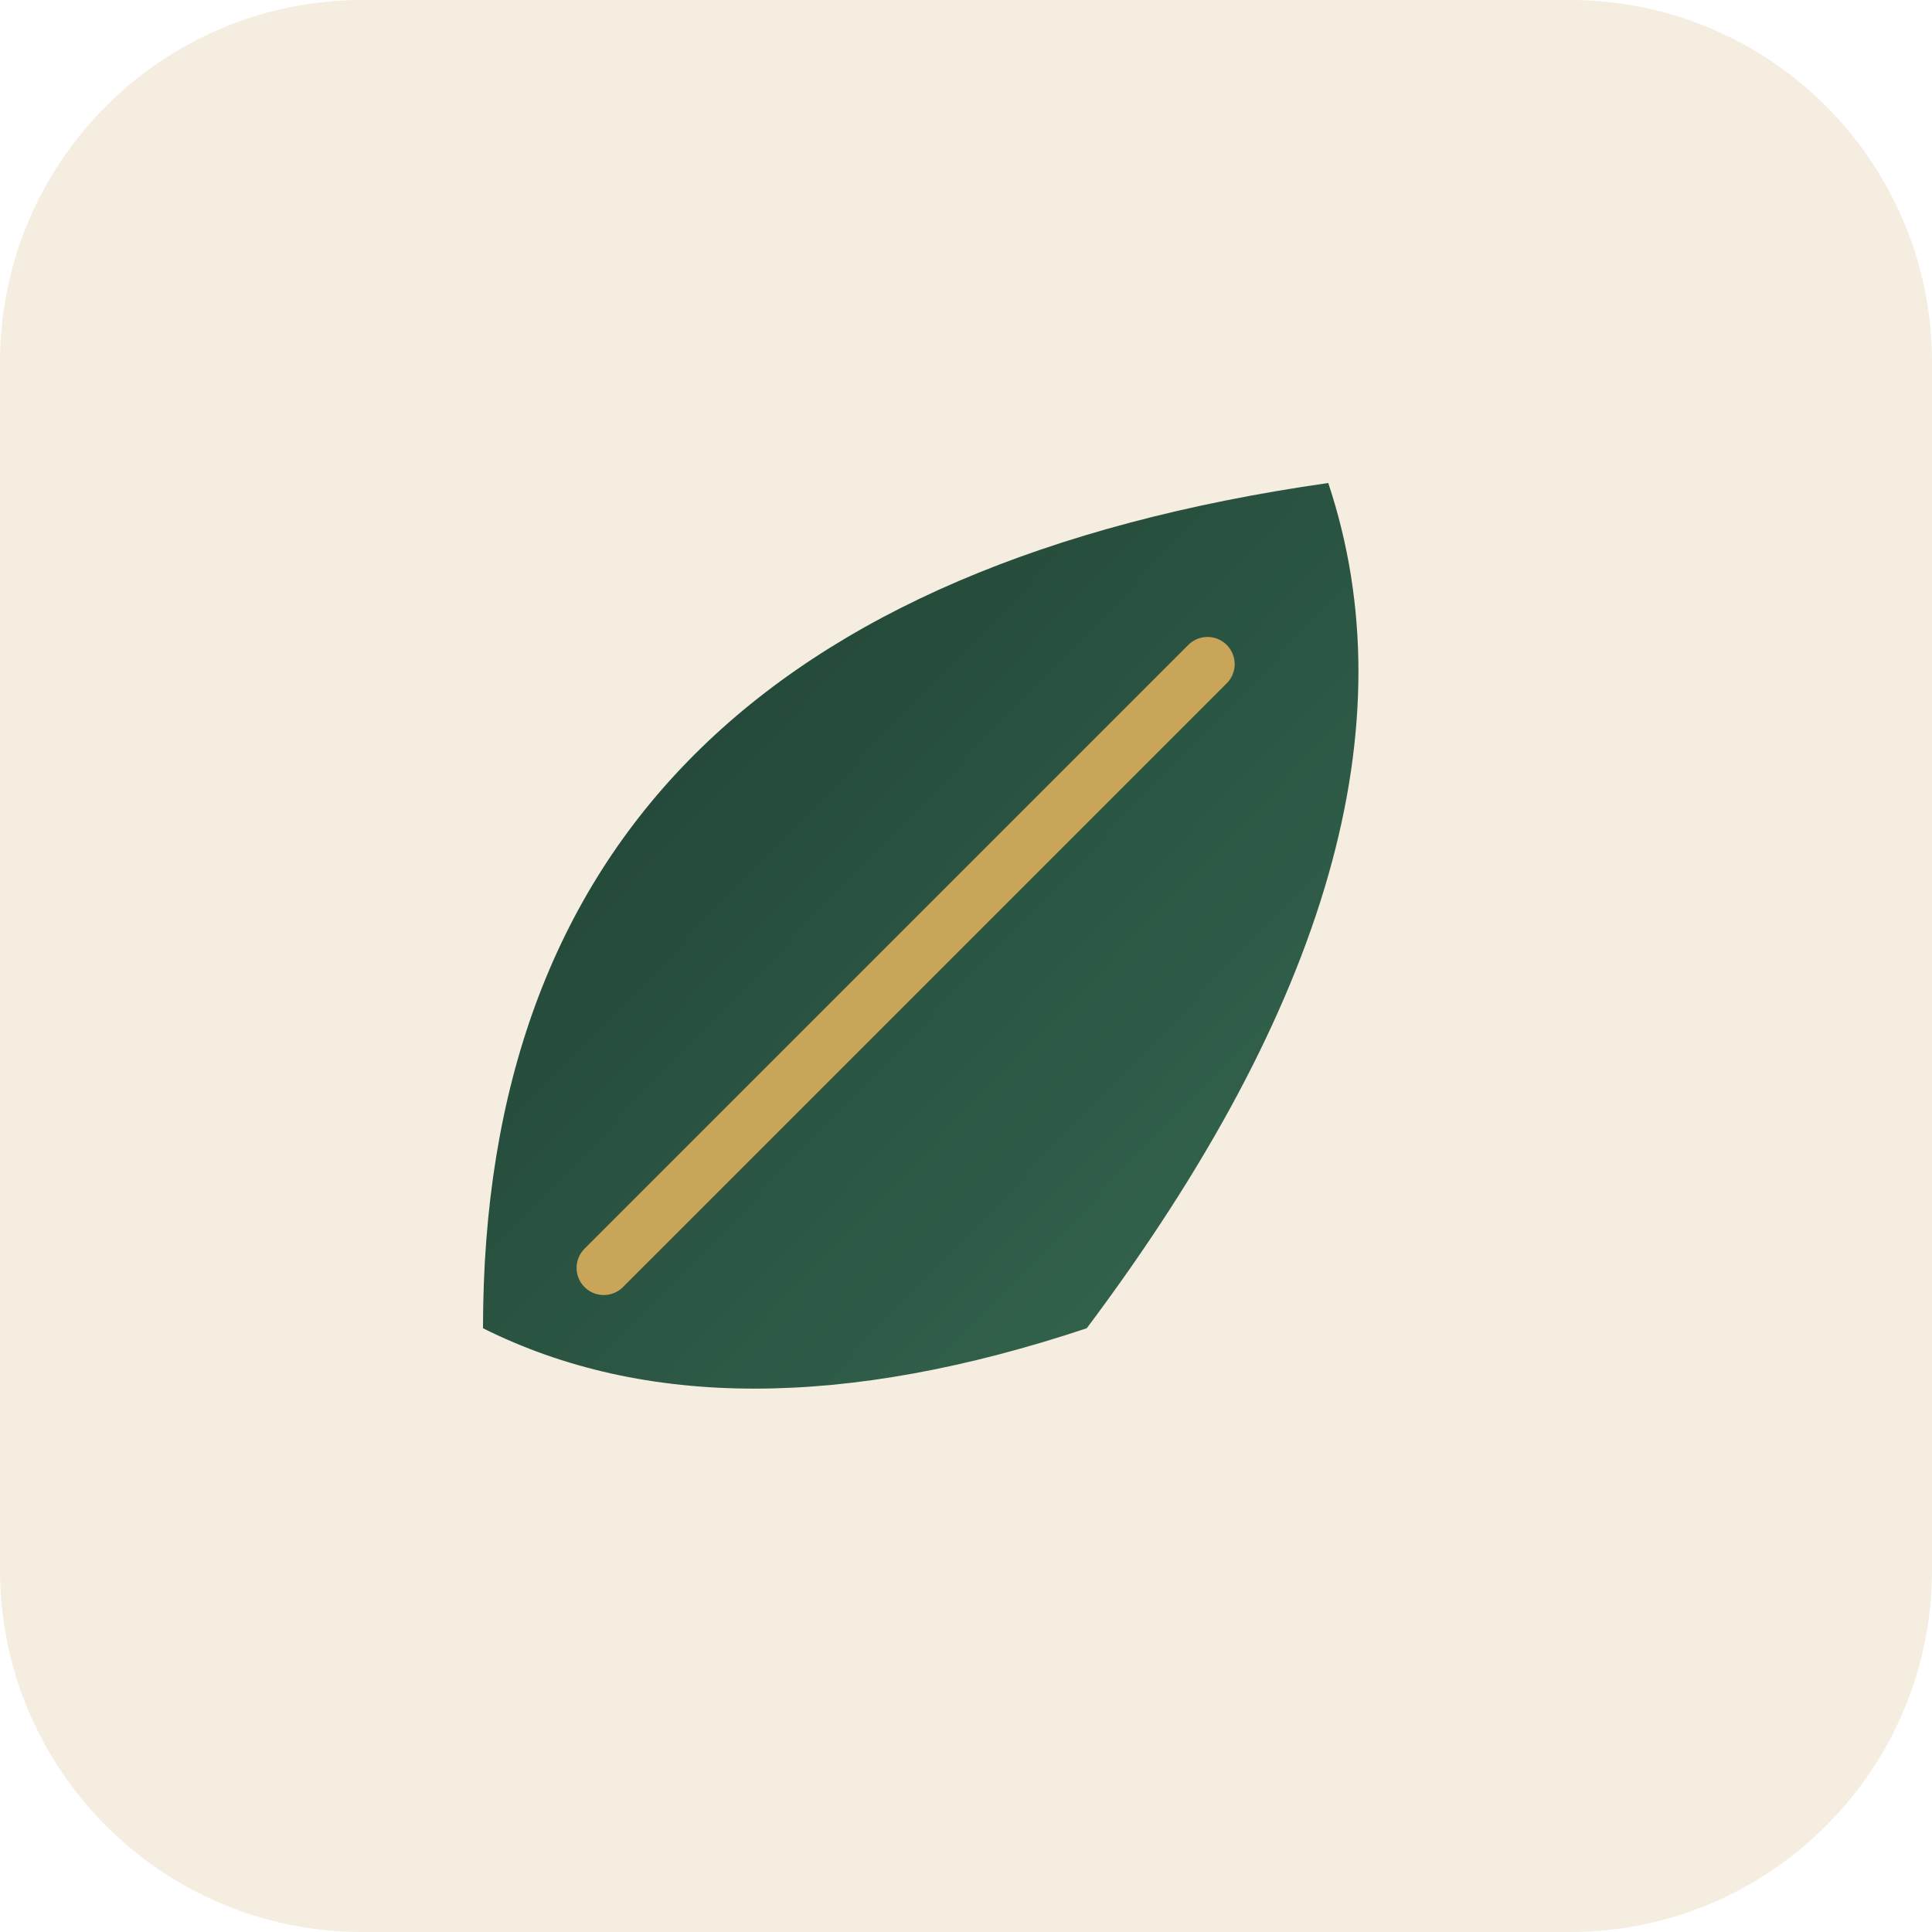
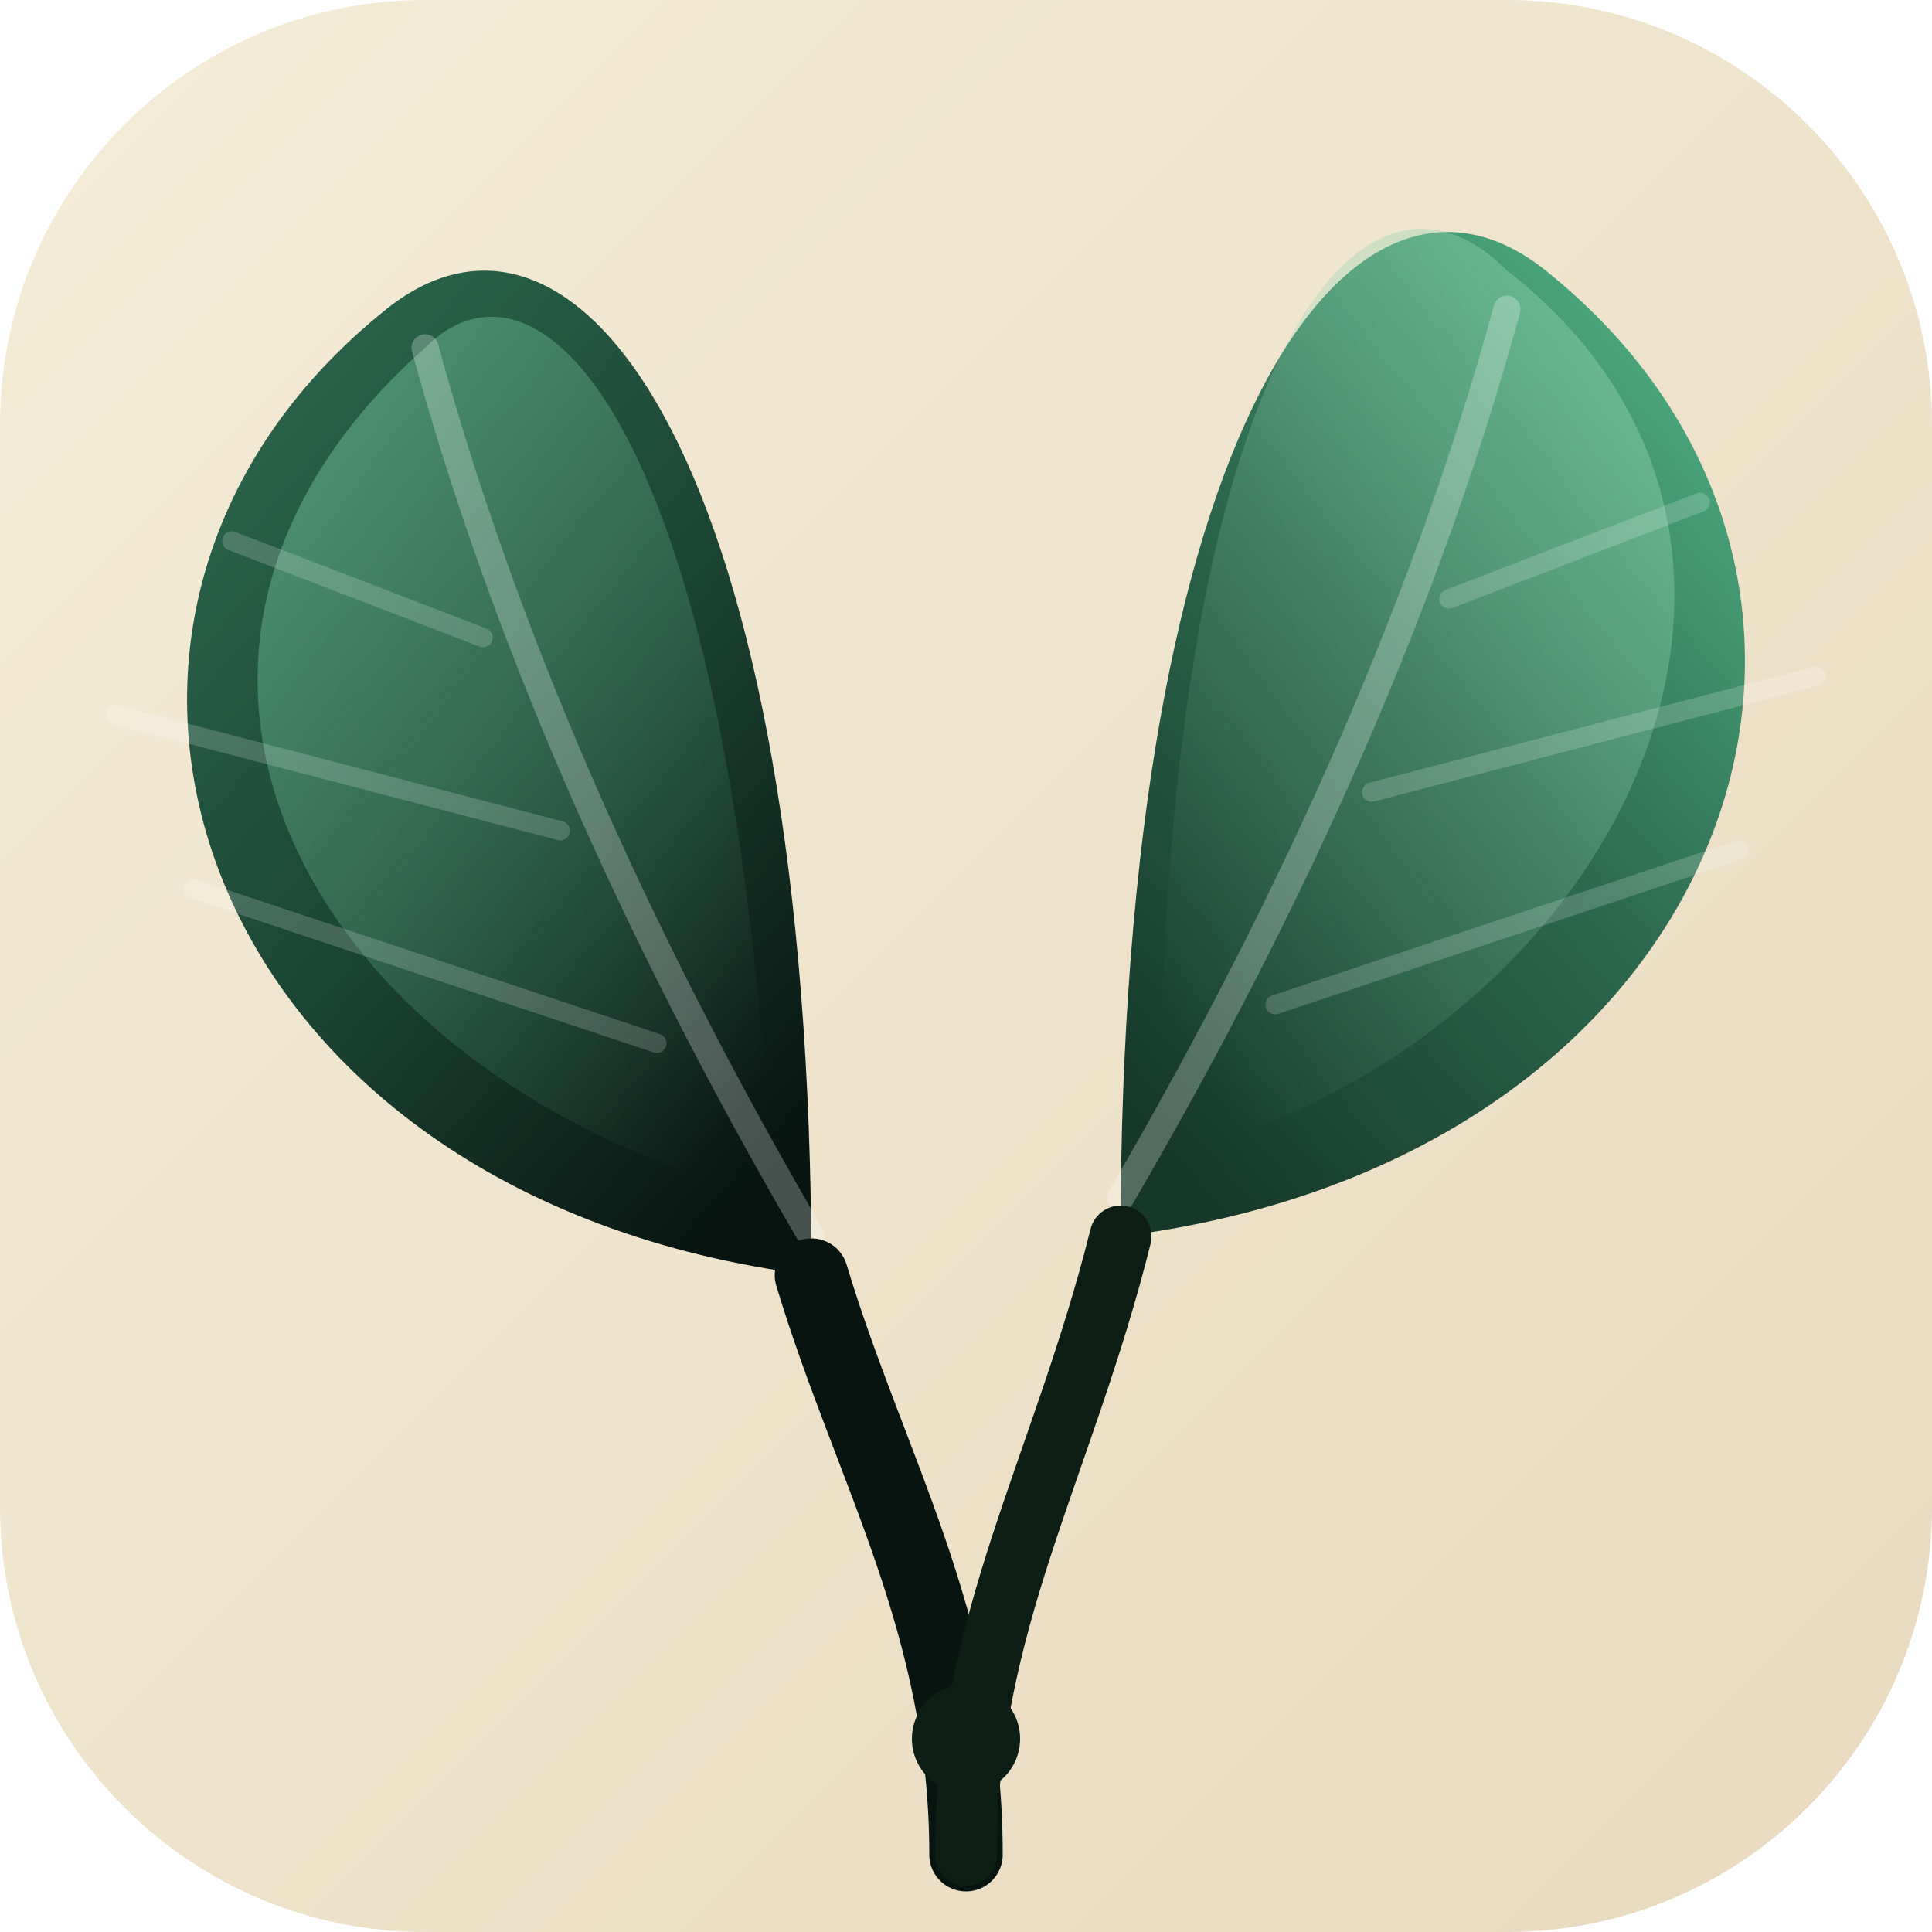
- <svg xmlns="http://www.w3.org/2000/svg" viewBox="0 0 32 32">
+ <svg xmlns="http://www.w3.org/2000/svg" viewBox="0 0 100 100">
  <defs>
-     <linearGradient id="g" x1="0" y1="0" x2="1" y2="1">
-       <stop offset="0" stop-color="#1f3f32" />
-       <stop offset="1" stop-color="#356851" />
+     <linearGradient id="fav-bg" x1="0" y1="0" x2="1" y2="1">
+       <stop offset="0%" stop-color="#F5EDD8" />
+       <stop offset="100%" stop-color="#E8D9BE" />
+     </linearGradient>
+     <linearGradient id="fav-ll" x1="0.8" y1="1" x2="0.1" y2="0">
+       <stop offset="0%" stop-color="#071410" />
+       <stop offset="45%" stop-color="#1B4332" />
+       <stop offset="100%" stop-color="#2D6A4F" />
+     </linearGradient>
+     <linearGradient id="fav-rl" x1="0.2" y1="1" x2="0.9" y2="0">
+       <stop offset="0%" stop-color="#163829" />
+       <stop offset="50%" stop-color="#2D6A4F" />
+       <stop offset="100%" stop-color="#52B788" />
+     </linearGradient>
+     <linearGradient id="fav-ls" x1="0" y1="0" x2="0.8" y2="1">
+       <stop offset="0%" stop-color="#74C69D" stop-opacity="0.55" />
+       <stop offset="100%" stop-color="#74C69D" stop-opacity="0" />
+     </linearGradient>
+     <linearGradient id="fav-rs" x1="1" y1="0" x2="0.2" y2="1">
+       <stop offset="0%" stop-color="#95D5B2" stop-opacity="0.5" />
+       <stop offset="100%" stop-color="#95D5B2" stop-opacity="0" />
    </linearGradient>
  </defs>
-   <rect width="32" height="32" rx="6" fill="#f4ede0" />
-   <path d="M 8 22 Q 8 10 22 8 Q 24 14 18 22 Q 12 24 8 22 Z" fill="url(#g)" />
-   <path d="M 10 21 L 20 11" stroke="#c8a558" stroke-width="0.9" fill="none" stroke-linecap="round" />
+   <rect x="0" y="0" width="100" height="100" rx="22" ry="22" fill="url(#fav-bg)" />
+   <path d="M 42 66  C 10 62  0 32  20 16  C 30 8  42 24  42 66  Z" fill="url(#fav-ll)" />
+   <path d="M 40 62  C 16 56  4 34  22 18  C 28 12  38 22  40 62  Z" fill="url(#fav-ls)" />
+   <path d="M 42 64  Q 28 40  22 18" stroke="rgba(255,255,255,0.26)" stroke-width="1.4" stroke-linecap="round" fill="none" />
+   <path d="M 34 54 L 10 46   M 29 43 L 6 37   M 25 33 L 12 28" stroke="rgba(255,255,255,0.18)" stroke-width="1.0" stroke-linecap="round" fill="none" />
+   <path d="M 58 64  C 90 60  100 30  80 14  C 70 6  58 22  58 64  Z" fill="url(#fav-rl)" />
+   <path d="M 60 60  C 84 54  96 28  78 14  C 70 6  60 20  60 60  Z" fill="url(#fav-rs)" />
+   <path d="M 58 62  Q 72 38  78 16" stroke="rgba(255,255,255,0.26)" stroke-width="1.4" stroke-linecap="round" fill="none" />
+   <path d="M 66 52 L 90 44   M 71 41 L 94 35   M 75 31 L 88 26" stroke="rgba(255,255,255,0.18)" stroke-width="1.0" stroke-linecap="round" fill="none" />
+   <path d="M 50 96  C 50 84  45 76  42 66" stroke="#071410" stroke-width="3.8" stroke-linecap="round" fill="none" />
+   <path d="M 50 96  C 50 84  55 76  58 64" stroke="#0d1f15" stroke-width="3.2" stroke-linecap="round" fill="none" />
+   <circle cx="50" cy="90" r="2.8" fill="#0d1f15" />
</svg>
